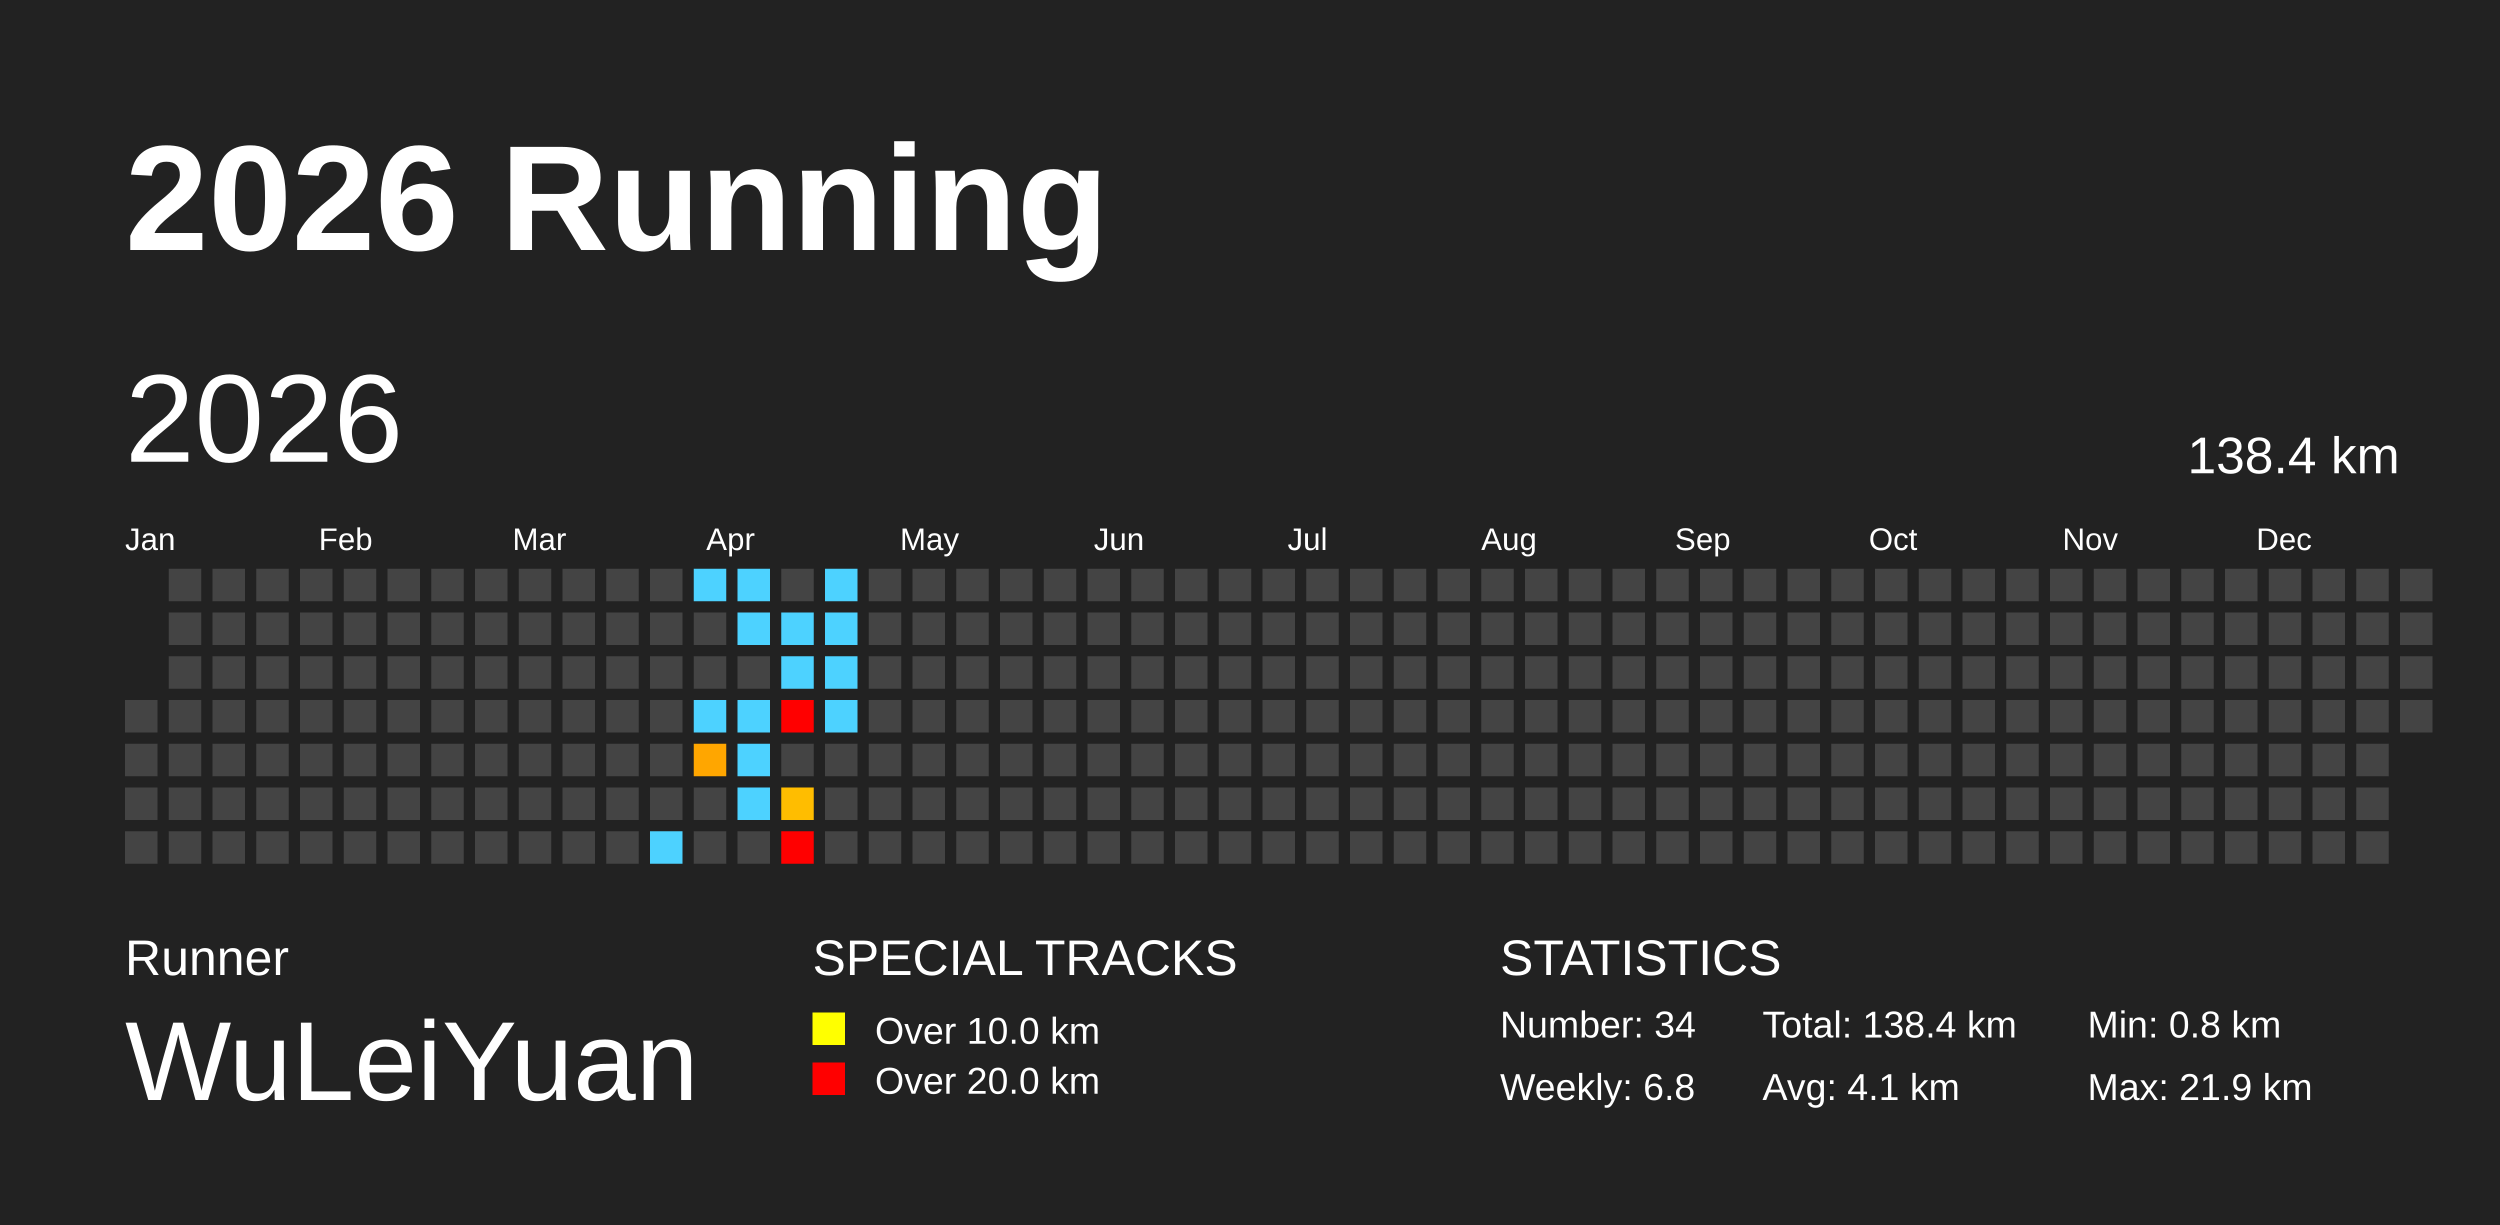
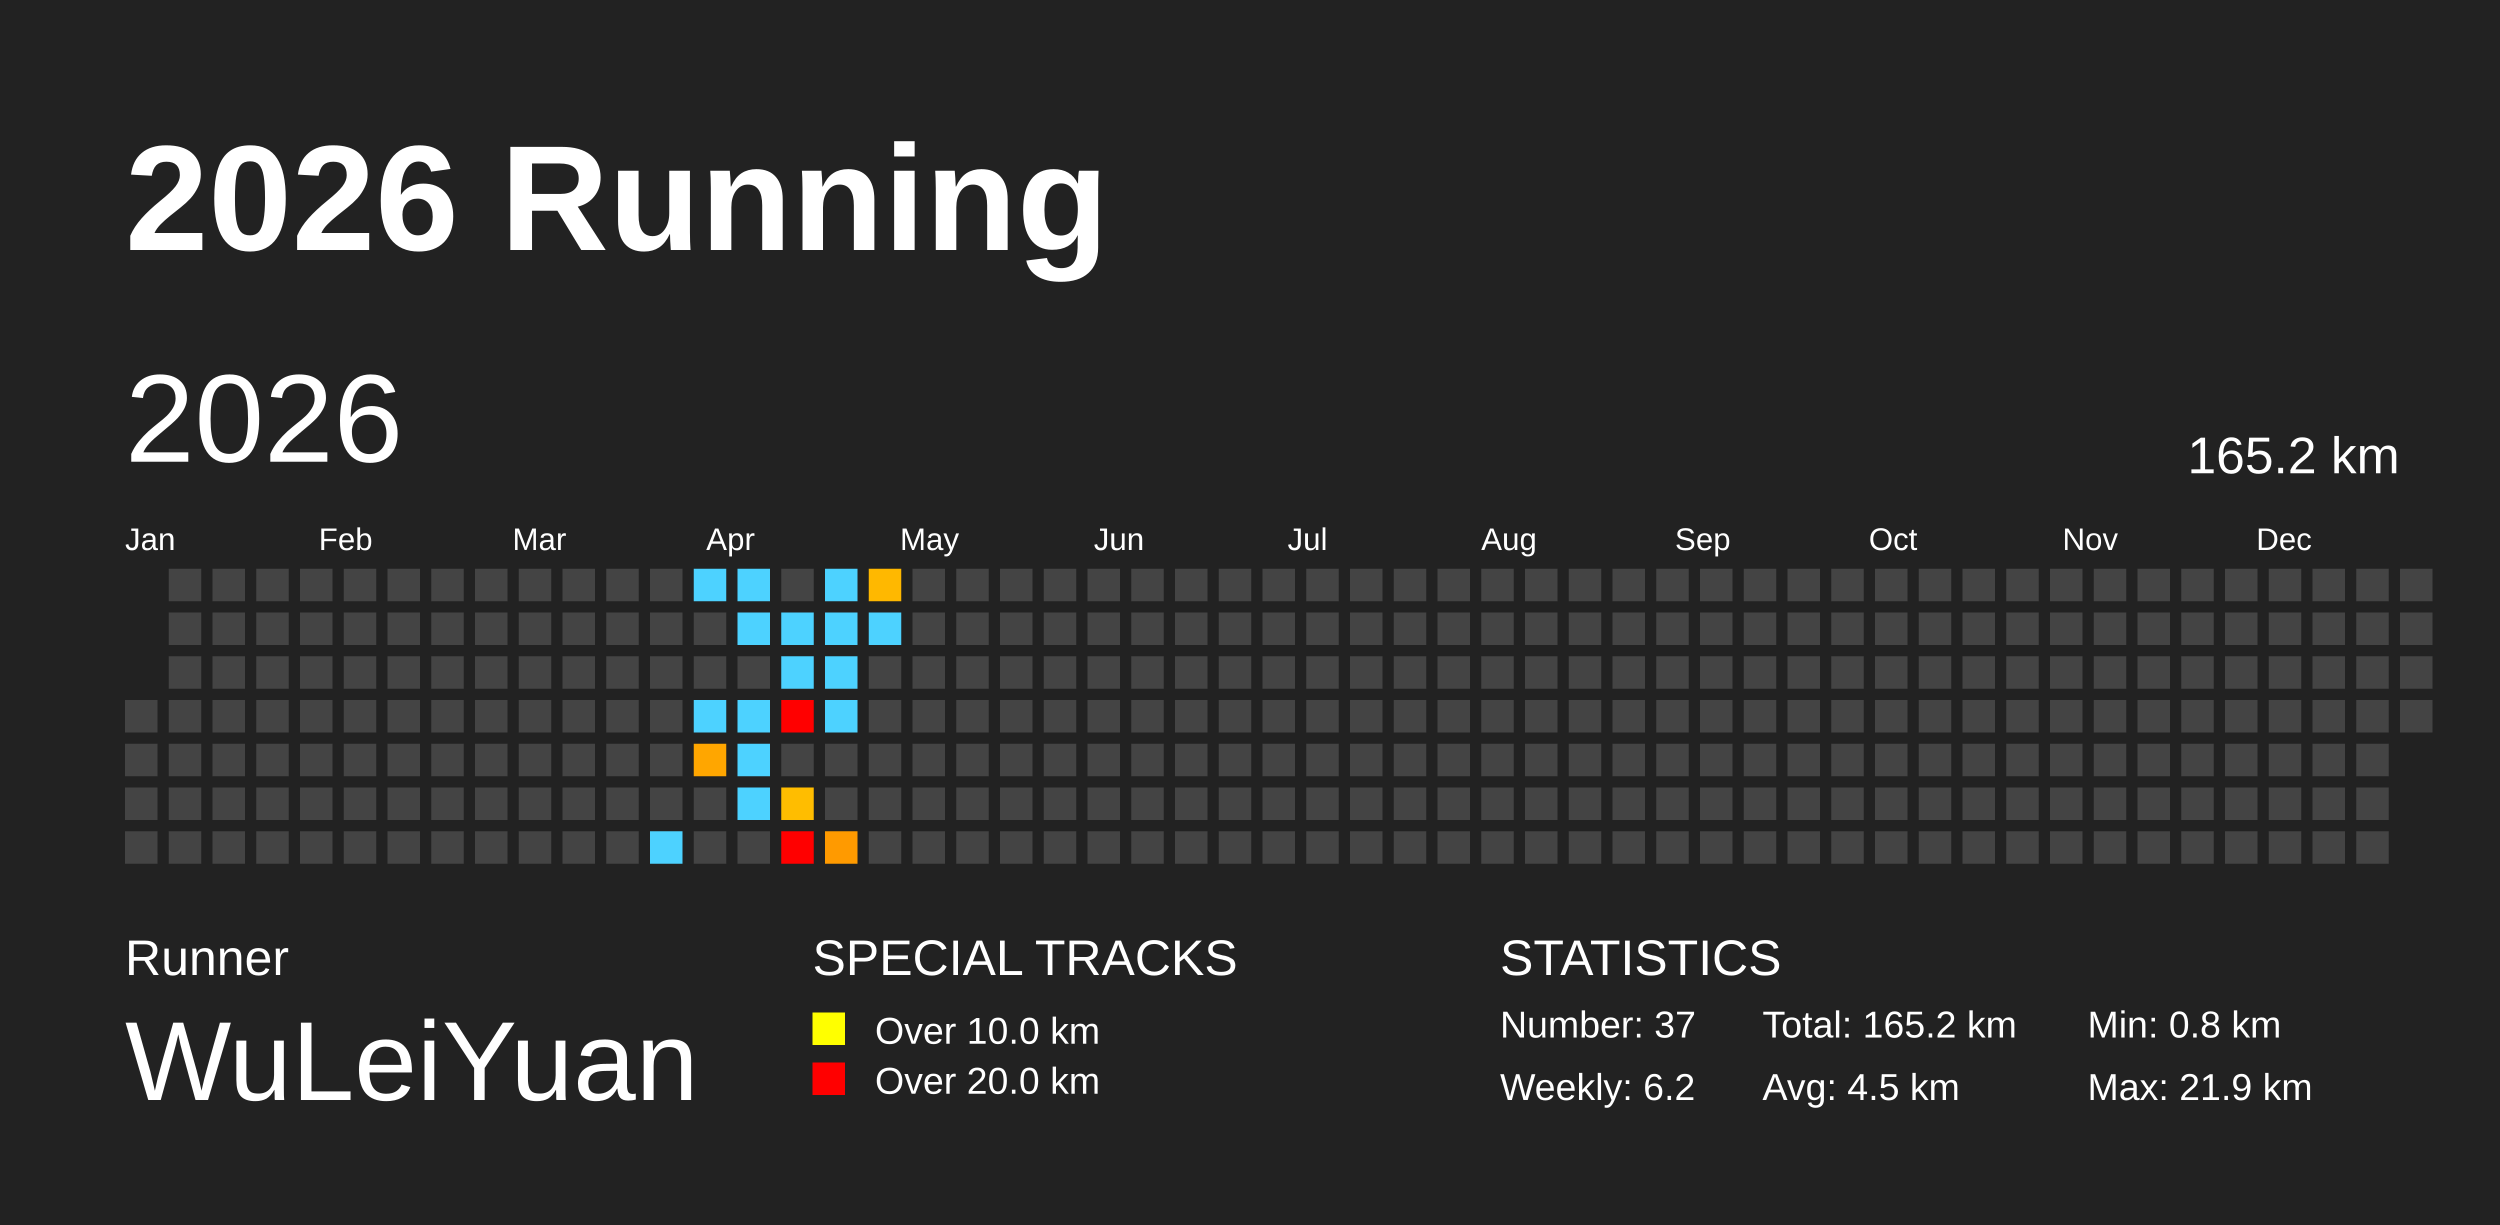
<svg xmlns="http://www.w3.org/2000/svg" baseProfile="full" height="98mm" version="1.1" viewBox="0,0,200,98" width="200mm">
  <defs />
  <rect fill="#222222" height="98" width="200" x="0" y="0" />
  <text fill="#FFFFFF" style="font-size:12px; font-family:Arial; font-weight:bold;" x="10" y="20">2026 Running</text>
  <text fill="#FFFFFF" style="font-size:4px; font-family:Arial" x="10" y="78">Runner</text>
  <text fill="#FFFFFF" style="font-size:9px; font-family:Arial" x="10" y="88">WuLeiYuan</text>
  <text fill="#FFFFFF" style="font-size:4px; font-family:Arial" x="65" y="78">SPECIAL TRACKS</text>
  <rect fill="yellow" height="2.6" width="2.6" x="65" y="81" />
  <text fill="#FFFFFF" style="font-size:3px; font-family:Arial" x="70" y="83.5">Over 10.0 km</text>
  <rect fill="red" height="2.6" width="2.6" x="65" y="85" />
  <text fill="#FFFFFF" style="font-size:3px; font-family:Arial" x="70" y="87.5">Over 20.0 km</text>
  <text fill="#FFFFFF" style="font-size:4px; font-family:Arial" x="120" y="78">STATISTICS</text>
-   <text fill="#FFFFFF" style="font-size:3px; font-family:Arial" x="120" y="83">Number: 34</text>
-   <text fill="#FFFFFF" style="font-size:3px; font-family:Arial" x="120" y="88">Weekly: 6.8</text>
-   <text fill="#FFFFFF" style="font-size:3px; font-family:Arial" x="141" y="83">Total: 138.4 km</text>
-   <text fill="#FFFFFF" style="font-size:3px; font-family:Arial" x="141" y="88">Avg: 4.1 km</text>
+   <text fill="#FFFFFF" style="font-size:3px; font-family:Arial" x="120" y="83">Number: 37</text>
+   <text fill="#FFFFFF" style="font-size:3px; font-family:Arial" x="120" y="88">Weekly: 6.2</text>
+   <text fill="#FFFFFF" style="font-size:3px; font-family:Arial" x="141" y="83">Total: 165.2 km</text>
+   <text fill="#FFFFFF" style="font-size:3px; font-family:Arial" x="141" y="88">Avg: 4.5 km</text>
  <text fill="#FFFFFF" style="font-size:3px; font-family:Arial" x="167" y="83">Min: 0.8 km</text>
  <text fill="#FFFFFF" style="font-size:3px; font-family:Arial" x="167" y="88">Max: 21.9 km</text>
  <text dominant-baseline="hanging" fill="#FFFFFF" style="font-size:10.0px; font-family:Arial;" x="10" y="30">2026</text>
-   <text dominant-baseline="hanging" fill="#FFFFFF" style="font-size:4.125px; font-family:Arial;" x="175" y="35">138.4 km</text>
+   <text dominant-baseline="hanging" fill="#FFFFFF" style="font-size:4.125px; font-family:Arial;" x="175" y="35">165.2 km</text>
  <text fill="#FFFFFF" style="font-size:2.5px; font-family:Arial" x="10.0" y="44">Jan</text>
  <text fill="#FFFFFF" style="font-size:2.5px; font-family:Arial" x="25.5" y="44">Feb</text>
  <text fill="#FFFFFF" style="font-size:2.5px; font-family:Arial" x="41.0" y="44">Mar</text>
  <text fill="#FFFFFF" style="font-size:2.5px; font-family:Arial" x="56.5" y="44">Apr</text>
  <text fill="#FFFFFF" style="font-size:2.5px; font-family:Arial" x="72.0" y="44">May</text>
  <text fill="#FFFFFF" style="font-size:2.5px; font-family:Arial" x="87.5" y="44">Jun</text>
  <text fill="#FFFFFF" style="font-size:2.5px; font-family:Arial" x="103.0" y="44">Jul</text>
  <text fill="#FFFFFF" style="font-size:2.5px; font-family:Arial" x="118.5" y="44">Aug</text>
  <text fill="#FFFFFF" style="font-size:2.5px; font-family:Arial" x="134.0" y="44">Sep</text>
  <text fill="#FFFFFF" style="font-size:2.5px; font-family:Arial" x="149.5" y="44">Oct</text>
  <text fill="#FFFFFF" style="font-size:2.5px; font-family:Arial" x="165.0" y="44">Nov</text>
  <text fill="#FFFFFF" style="font-size:2.5px; font-family:Arial" x="180.5" y="44">Dec</text>
  <rect fill="#444444" height="2.6" width="2.6" x="10.0" y="56.0" />
  <rect fill="#444444" height="2.6" width="2.6" x="10.0" y="59.5" />
  <rect fill="#444444" height="2.6" width="2.6" x="10.0" y="63.0" />
  <rect fill="#444444" height="2.6" width="2.6" x="10.0" y="66.5" />
  <rect fill="#444444" height="2.6" width="2.6" x="13.5" y="45.5" />
  <rect fill="#444444" height="2.6" width="2.6" x="13.5" y="49.0" />
  <rect fill="#444444" height="2.6" width="2.6" x="13.5" y="52.5" />
  <rect fill="#444444" height="2.6" width="2.6" x="13.5" y="56.0" />
  <rect fill="#444444" height="2.6" width="2.6" x="13.5" y="59.5" />
  <rect fill="#444444" height="2.6" width="2.6" x="13.5" y="63.0" />
  <rect fill="#444444" height="2.6" width="2.6" x="13.5" y="66.5" />
  <rect fill="#444444" height="2.6" width="2.6" x="17.0" y="45.5" />
  <rect fill="#444444" height="2.6" width="2.6" x="17.0" y="49.0" />
  <rect fill="#444444" height="2.6" width="2.6" x="17.0" y="52.5" />
  <rect fill="#444444" height="2.6" width="2.6" x="17.0" y="56.0" />
  <rect fill="#444444" height="2.6" width="2.6" x="17.0" y="59.5" />
  <rect fill="#444444" height="2.6" width="2.6" x="17.0" y="63.0" />
  <rect fill="#444444" height="2.6" width="2.6" x="17.0" y="66.5" />
  <rect fill="#444444" height="2.6" width="2.6" x="20.5" y="45.5" />
  <rect fill="#444444" height="2.6" width="2.6" x="20.5" y="49.0" />
  <rect fill="#444444" height="2.6" width="2.6" x="20.5" y="52.5" />
  <rect fill="#444444" height="2.6" width="2.6" x="20.5" y="56.0" />
  <rect fill="#444444" height="2.6" width="2.6" x="20.5" y="59.5" />
  <rect fill="#444444" height="2.6" width="2.6" x="20.5" y="63.0" />
  <rect fill="#444444" height="2.6" width="2.6" x="20.5" y="66.5" />
  <rect fill="#444444" height="2.6" width="2.6" x="24.0" y="45.5" />
  <rect fill="#444444" height="2.6" width="2.6" x="24.0" y="49.0" />
  <rect fill="#444444" height="2.6" width="2.6" x="24.0" y="52.5" />
  <rect fill="#444444" height="2.6" width="2.6" x="24.0" y="56.0" />
  <rect fill="#444444" height="2.6" width="2.6" x="24.0" y="59.5" />
  <rect fill="#444444" height="2.6" width="2.6" x="24.0" y="63.0" />
  <rect fill="#444444" height="2.6" width="2.6" x="24.0" y="66.5" />
  <rect fill="#444444" height="2.6" width="2.6" x="27.5" y="45.5" />
  <rect fill="#444444" height="2.6" width="2.6" x="27.5" y="49.0" />
  <rect fill="#444444" height="2.6" width="2.6" x="27.5" y="52.5" />
  <rect fill="#444444" height="2.6" width="2.6" x="27.5" y="56.0" />
  <rect fill="#444444" height="2.6" width="2.6" x="27.5" y="59.5" />
  <rect fill="#444444" height="2.6" width="2.6" x="27.5" y="63.0" />
  <rect fill="#444444" height="2.6" width="2.6" x="27.5" y="66.5" />
  <rect fill="#444444" height="2.6" width="2.6" x="31.0" y="45.5" />
  <rect fill="#444444" height="2.6" width="2.6" x="31.0" y="49.0" />
  <rect fill="#444444" height="2.6" width="2.6" x="31.0" y="52.5" />
  <rect fill="#444444" height="2.6" width="2.6" x="31.0" y="56.0" />
  <rect fill="#444444" height="2.6" width="2.6" x="31.0" y="59.5" />
  <rect fill="#444444" height="2.6" width="2.6" x="31.0" y="63.0" />
  <rect fill="#444444" height="2.6" width="2.6" x="31.0" y="66.5" />
  <rect fill="#444444" height="2.6" width="2.6" x="34.5" y="45.5" />
  <rect fill="#444444" height="2.6" width="2.6" x="34.5" y="49.0" />
  <rect fill="#444444" height="2.6" width="2.6" x="34.5" y="52.5" />
  <rect fill="#444444" height="2.6" width="2.6" x="34.5" y="56.0" />
  <rect fill="#444444" height="2.6" width="2.6" x="34.5" y="59.5" />
  <rect fill="#444444" height="2.6" width="2.6" x="34.5" y="63.0" />
  <rect fill="#444444" height="2.6" width="2.6" x="34.5" y="66.5" />
  <rect fill="#444444" height="2.6" width="2.6" x="38.0" y="45.5" />
  <rect fill="#444444" height="2.6" width="2.6" x="38.0" y="49.0" />
  <rect fill="#444444" height="2.6" width="2.6" x="38.0" y="52.5" />
  <rect fill="#444444" height="2.6" width="2.6" x="38.0" y="56.0" />
  <rect fill="#444444" height="2.6" width="2.6" x="38.0" y="59.5" />
  <rect fill="#444444" height="2.6" width="2.6" x="38.0" y="63.0" />
  <rect fill="#444444" height="2.6" width="2.6" x="38.0" y="66.5" />
  <rect fill="#444444" height="2.6" width="2.6" x="41.5" y="45.5" />
  <rect fill="#444444" height="2.6" width="2.6" x="41.5" y="49.0" />
  <rect fill="#444444" height="2.6" width="2.6" x="41.5" y="52.5" />
  <rect fill="#444444" height="2.6" width="2.6" x="41.5" y="56.0" />
  <rect fill="#444444" height="2.6" width="2.6" x="41.5" y="59.5" />
  <rect fill="#444444" height="2.6" width="2.6" x="41.5" y="63.0" />
  <rect fill="#444444" height="2.6" width="2.6" x="41.5" y="66.5" />
  <rect fill="#444444" height="2.6" width="2.6" x="45.0" y="45.5" />
  <rect fill="#444444" height="2.6" width="2.6" x="45.0" y="49.0" />
  <rect fill="#444444" height="2.6" width="2.6" x="45.0" y="52.5" />
  <rect fill="#444444" height="2.6" width="2.6" x="45.0" y="56.0" />
  <rect fill="#444444" height="2.6" width="2.6" x="45.0" y="59.5" />
  <rect fill="#444444" height="2.6" width="2.6" x="45.0" y="63.0" />
  <rect fill="#444444" height="2.6" width="2.6" x="45.0" y="66.5" />
  <rect fill="#444444" height="2.6" width="2.6" x="48.5" y="45.5" />
  <rect fill="#444444" height="2.6" width="2.6" x="48.5" y="49.0" />
  <rect fill="#444444" height="2.6" width="2.6" x="48.5" y="52.5" />
  <rect fill="#444444" height="2.6" width="2.6" x="48.5" y="56.0" />
  <rect fill="#444444" height="2.6" width="2.6" x="48.5" y="59.5" />
  <rect fill="#444444" height="2.6" width="2.6" x="48.5" y="63.0" />
  <rect fill="#444444" height="2.6" width="2.6" x="48.5" y="66.5" />
  <rect fill="#444444" height="2.6" width="2.6" x="52.0" y="45.5" />
  <rect fill="#444444" height="2.6" width="2.6" x="52.0" y="49.0" />
  <rect fill="#444444" height="2.6" width="2.6" x="52.0" y="52.5" />
  <rect fill="#444444" height="2.6" width="2.6" x="52.0" y="56.0" />
  <rect fill="#444444" height="2.6" width="2.6" x="52.0" y="59.5" />
  <rect fill="#444444" height="2.6" width="2.6" x="52.0" y="63.0" />
  <rect fill="#4dd2ff" height="2.6" width="2.6" x="52.0" y="66.5" />
  <rect fill="#4dd2ff" height="2.6" width="2.6" x="55.5" y="45.5" />
  <rect fill="#444444" height="2.6" width="2.6" x="55.5" y="49.0" />
  <rect fill="#444444" height="2.6" width="2.6" x="55.5" y="52.5" />
  <rect fill="#4dd2ff" height="2.6" width="2.6" x="55.5" y="56.0" />
  <rect fill="#ffa600" height="2.6" width="2.6" x="55.5" y="59.5" />
  <rect fill="#444444" height="2.6" width="2.6" x="55.5" y="63.0" />
  <rect fill="#444444" height="2.6" width="2.6" x="55.5" y="66.5" />
  <rect fill="#4dd2ff" height="2.6" width="2.6" x="59.0" y="45.5" />
  <rect fill="#4dd2ff" height="2.6" width="2.6" x="59.0" y="49.0" />
  <rect fill="#444444" height="2.6" width="2.6" x="59.0" y="52.5" />
  <rect fill="#4dd2ff" height="2.6" width="2.6" x="59.0" y="56.0" />
  <rect fill="#4dd2ff" height="2.6" width="2.6" x="59.0" y="59.5" />
  <rect fill="#4dd2ff" height="2.6" width="2.6" x="59.0" y="63.0" />
  <rect fill="#444444" height="2.6" width="2.6" x="59.0" y="66.5" />
  <rect fill="#444444" height="2.6" width="2.6" x="62.5" y="45.5" />
  <rect fill="#4dd2ff" height="2.6" width="2.6" x="62.5" y="49.0" />
  <rect fill="#4dd2ff" height="2.6" width="2.6" x="62.5" y="52.5" />
  <rect fill="red" height="2.6" width="2.6" x="62.5" y="56.0" />
  <rect fill="#444444" height="2.6" width="2.6" x="62.5" y="59.5" />
  <rect fill="#ffbd00" height="2.6" width="2.6" x="62.5" y="63.0" />
  <rect fill="red" height="2.6" width="2.6" x="62.5" y="66.5" />
  <rect fill="#4dd2ff" height="2.6" width="2.6" x="66.0" y="45.5" />
  <rect fill="#4dd2ff" height="2.6" width="2.6" x="66.0" y="49.0" />
  <rect fill="#4dd2ff" height="2.6" width="2.6" x="66.0" y="52.5" />
  <rect fill="#4dd2ff" height="2.6" width="2.6" x="66.0" y="56.0" />
  <rect fill="#444444" height="2.6" width="2.6" x="66.0" y="59.5" />
  <rect fill="#444444" height="2.6" width="2.6" x="66.0" y="63.0" />
-   <rect fill="#444444" height="2.6" width="2.6" x="66.0" y="66.5" />
-   <rect fill="#444444" height="2.6" width="2.6" x="69.5" y="45.5" />
-   <rect fill="#444444" height="2.6" width="2.6" x="69.5" y="49.0" />
+   <rect fill="#ff9a00" height="2.6" width="2.6" x="66.0" y="66.5" />
+   <rect fill="#ffb800" height="2.6" width="2.6" x="69.5" y="45.5" />
+   <rect fill="#4dd2ff" height="2.6" width="2.6" x="69.5" y="49.0" />
  <rect fill="#444444" height="2.6" width="2.6" x="69.5" y="52.5" />
  <rect fill="#444444" height="2.6" width="2.6" x="69.5" y="56.0" />
  <rect fill="#444444" height="2.6" width="2.6" x="69.5" y="59.5" />
  <rect fill="#444444" height="2.6" width="2.6" x="69.5" y="63.0" />
  <rect fill="#444444" height="2.6" width="2.6" x="69.5" y="66.5" />
  <rect fill="#444444" height="2.6" width="2.6" x="73.0" y="45.5" />
  <rect fill="#444444" height="2.6" width="2.6" x="73.0" y="49.0" />
  <rect fill="#444444" height="2.6" width="2.6" x="73.0" y="52.5" />
  <rect fill="#444444" height="2.6" width="2.6" x="73.0" y="56.0" />
  <rect fill="#444444" height="2.6" width="2.6" x="73.0" y="59.5" />
  <rect fill="#444444" height="2.6" width="2.6" x="73.0" y="63.0" />
  <rect fill="#444444" height="2.6" width="2.6" x="73.0" y="66.5" />
  <rect fill="#444444" height="2.6" width="2.6" x="76.5" y="45.5" />
  <rect fill="#444444" height="2.6" width="2.6" x="76.5" y="49.0" />
  <rect fill="#444444" height="2.6" width="2.6" x="76.5" y="52.5" />
  <rect fill="#444444" height="2.6" width="2.6" x="76.5" y="56.0" />
  <rect fill="#444444" height="2.6" width="2.6" x="76.5" y="59.5" />
  <rect fill="#444444" height="2.6" width="2.6" x="76.5" y="63.0" />
  <rect fill="#444444" height="2.6" width="2.6" x="76.5" y="66.5" />
  <rect fill="#444444" height="2.6" width="2.6" x="80.0" y="45.5" />
  <rect fill="#444444" height="2.6" width="2.6" x="80.0" y="49.0" />
  <rect fill="#444444" height="2.6" width="2.6" x="80.0" y="52.5" />
  <rect fill="#444444" height="2.6" width="2.6" x="80.0" y="56.0" />
  <rect fill="#444444" height="2.6" width="2.6" x="80.0" y="59.5" />
  <rect fill="#444444" height="2.6" width="2.6" x="80.0" y="63.0" />
  <rect fill="#444444" height="2.6" width="2.6" x="80.0" y="66.5" />
  <rect fill="#444444" height="2.6" width="2.6" x="83.5" y="45.5" />
  <rect fill="#444444" height="2.6" width="2.6" x="83.5" y="49.0" />
  <rect fill="#444444" height="2.6" width="2.6" x="83.5" y="52.5" />
  <rect fill="#444444" height="2.6" width="2.6" x="83.5" y="56.0" />
  <rect fill="#444444" height="2.6" width="2.6" x="83.5" y="59.5" />
  <rect fill="#444444" height="2.6" width="2.6" x="83.5" y="63.0" />
  <rect fill="#444444" height="2.6" width="2.6" x="83.5" y="66.5" />
  <rect fill="#444444" height="2.6" width="2.6" x="87.0" y="45.5" />
  <rect fill="#444444" height="2.6" width="2.6" x="87.0" y="49.0" />
  <rect fill="#444444" height="2.6" width="2.6" x="87.0" y="52.5" />
  <rect fill="#444444" height="2.6" width="2.6" x="87.0" y="56.0" />
  <rect fill="#444444" height="2.6" width="2.6" x="87.0" y="59.5" />
  <rect fill="#444444" height="2.6" width="2.6" x="87.0" y="63.0" />
  <rect fill="#444444" height="2.6" width="2.6" x="87.0" y="66.5" />
  <rect fill="#444444" height="2.6" width="2.6" x="90.5" y="45.5" />
  <rect fill="#444444" height="2.6" width="2.6" x="90.5" y="49.0" />
  <rect fill="#444444" height="2.6" width="2.6" x="90.5" y="52.5" />
  <rect fill="#444444" height="2.6" width="2.6" x="90.5" y="56.0" />
  <rect fill="#444444" height="2.6" width="2.6" x="90.5" y="59.5" />
  <rect fill="#444444" height="2.6" width="2.6" x="90.5" y="63.0" />
  <rect fill="#444444" height="2.6" width="2.6" x="90.5" y="66.5" />
  <rect fill="#444444" height="2.6" width="2.6" x="94.0" y="45.5" />
  <rect fill="#444444" height="2.6" width="2.6" x="94.0" y="49.0" />
  <rect fill="#444444" height="2.6" width="2.6" x="94.0" y="52.5" />
  <rect fill="#444444" height="2.6" width="2.6" x="94.0" y="56.0" />
  <rect fill="#444444" height="2.6" width="2.6" x="94.0" y="59.5" />
  <rect fill="#444444" height="2.6" width="2.6" x="94.0" y="63.0" />
  <rect fill="#444444" height="2.6" width="2.6" x="94.0" y="66.5" />
  <rect fill="#444444" height="2.6" width="2.6" x="97.5" y="45.5" />
  <rect fill="#444444" height="2.6" width="2.6" x="97.5" y="49.0" />
  <rect fill="#444444" height="2.6" width="2.6" x="97.5" y="52.5" />
  <rect fill="#444444" height="2.6" width="2.6" x="97.5" y="56.0" />
  <rect fill="#444444" height="2.6" width="2.6" x="97.5" y="59.5" />
  <rect fill="#444444" height="2.6" width="2.6" x="97.5" y="63.0" />
  <rect fill="#444444" height="2.6" width="2.6" x="97.5" y="66.5" />
  <rect fill="#444444" height="2.6" width="2.6" x="101.0" y="45.5" />
  <rect fill="#444444" height="2.6" width="2.6" x="101.0" y="49.0" />
  <rect fill="#444444" height="2.6" width="2.6" x="101.0" y="52.5" />
  <rect fill="#444444" height="2.6" width="2.6" x="101.0" y="56.0" />
  <rect fill="#444444" height="2.6" width="2.6" x="101.0" y="59.5" />
  <rect fill="#444444" height="2.6" width="2.6" x="101.0" y="63.0" />
  <rect fill="#444444" height="2.6" width="2.6" x="101.0" y="66.5" />
  <rect fill="#444444" height="2.6" width="2.6" x="104.5" y="45.5" />
  <rect fill="#444444" height="2.6" width="2.6" x="104.5" y="49.0" />
  <rect fill="#444444" height="2.6" width="2.6" x="104.5" y="52.5" />
  <rect fill="#444444" height="2.6" width="2.6" x="104.5" y="56.0" />
  <rect fill="#444444" height="2.6" width="2.6" x="104.5" y="59.5" />
  <rect fill="#444444" height="2.6" width="2.6" x="104.5" y="63.0" />
  <rect fill="#444444" height="2.6" width="2.6" x="104.5" y="66.5" />
  <rect fill="#444444" height="2.6" width="2.6" x="108.0" y="45.5" />
  <rect fill="#444444" height="2.6" width="2.6" x="108.0" y="49.0" />
  <rect fill="#444444" height="2.6" width="2.6" x="108.0" y="52.5" />
  <rect fill="#444444" height="2.6" width="2.6" x="108.0" y="56.0" />
  <rect fill="#444444" height="2.6" width="2.6" x="108.0" y="59.5" />
  <rect fill="#444444" height="2.6" width="2.6" x="108.0" y="63.0" />
  <rect fill="#444444" height="2.6" width="2.6" x="108.0" y="66.5" />
  <rect fill="#444444" height="2.6" width="2.6" x="111.5" y="45.5" />
  <rect fill="#444444" height="2.6" width="2.6" x="111.5" y="49.0" />
  <rect fill="#444444" height="2.6" width="2.6" x="111.5" y="52.5" />
  <rect fill="#444444" height="2.6" width="2.6" x="111.5" y="56.0" />
  <rect fill="#444444" height="2.6" width="2.6" x="111.5" y="59.5" />
  <rect fill="#444444" height="2.6" width="2.6" x="111.5" y="63.0" />
  <rect fill="#444444" height="2.6" width="2.6" x="111.5" y="66.5" />
  <rect fill="#444444" height="2.6" width="2.6" x="115.0" y="45.5" />
  <rect fill="#444444" height="2.6" width="2.6" x="115.0" y="49.0" />
  <rect fill="#444444" height="2.6" width="2.6" x="115.0" y="52.5" />
  <rect fill="#444444" height="2.6" width="2.6" x="115.0" y="56.0" />
  <rect fill="#444444" height="2.6" width="2.6" x="115.0" y="59.5" />
  <rect fill="#444444" height="2.6" width="2.6" x="115.0" y="63.0" />
  <rect fill="#444444" height="2.6" width="2.6" x="115.0" y="66.5" />
  <rect fill="#444444" height="2.6" width="2.6" x="118.5" y="45.5" />
  <rect fill="#444444" height="2.6" width="2.6" x="118.5" y="49.0" />
  <rect fill="#444444" height="2.6" width="2.6" x="118.5" y="52.5" />
  <rect fill="#444444" height="2.6" width="2.6" x="118.5" y="56.0" />
  <rect fill="#444444" height="2.6" width="2.6" x="118.5" y="59.5" />
  <rect fill="#444444" height="2.6" width="2.6" x="118.5" y="63.0" />
  <rect fill="#444444" height="2.6" width="2.6" x="118.5" y="66.5" />
  <rect fill="#444444" height="2.6" width="2.6" x="122.0" y="45.5" />
  <rect fill="#444444" height="2.6" width="2.6" x="122.0" y="49.0" />
  <rect fill="#444444" height="2.6" width="2.6" x="122.0" y="52.5" />
  <rect fill="#444444" height="2.6" width="2.6" x="122.0" y="56.0" />
  <rect fill="#444444" height="2.6" width="2.6" x="122.0" y="59.5" />
  <rect fill="#444444" height="2.6" width="2.6" x="122.0" y="63.0" />
  <rect fill="#444444" height="2.6" width="2.6" x="122.0" y="66.5" />
  <rect fill="#444444" height="2.6" width="2.6" x="125.5" y="45.5" />
  <rect fill="#444444" height="2.6" width="2.6" x="125.5" y="49.0" />
  <rect fill="#444444" height="2.6" width="2.6" x="125.5" y="52.5" />
  <rect fill="#444444" height="2.6" width="2.6" x="125.5" y="56.0" />
  <rect fill="#444444" height="2.6" width="2.6" x="125.5" y="59.5" />
  <rect fill="#444444" height="2.6" width="2.6" x="125.5" y="63.0" />
  <rect fill="#444444" height="2.6" width="2.6" x="125.5" y="66.5" />
  <rect fill="#444444" height="2.6" width="2.6" x="129.0" y="45.5" />
  <rect fill="#444444" height="2.6" width="2.6" x="129.0" y="49.0" />
  <rect fill="#444444" height="2.6" width="2.6" x="129.0" y="52.5" />
  <rect fill="#444444" height="2.6" width="2.6" x="129.0" y="56.0" />
  <rect fill="#444444" height="2.6" width="2.6" x="129.0" y="59.5" />
  <rect fill="#444444" height="2.6" width="2.6" x="129.0" y="63.0" />
  <rect fill="#444444" height="2.6" width="2.6" x="129.0" y="66.5" />
  <rect fill="#444444" height="2.6" width="2.6" x="132.5" y="45.5" />
  <rect fill="#444444" height="2.6" width="2.6" x="132.5" y="49.0" />
  <rect fill="#444444" height="2.6" width="2.6" x="132.5" y="52.5" />
  <rect fill="#444444" height="2.6" width="2.6" x="132.5" y="56.0" />
  <rect fill="#444444" height="2.6" width="2.6" x="132.5" y="59.5" />
  <rect fill="#444444" height="2.6" width="2.6" x="132.5" y="63.0" />
  <rect fill="#444444" height="2.6" width="2.6" x="132.5" y="66.5" />
  <rect fill="#444444" height="2.6" width="2.6" x="136.0" y="45.5" />
  <rect fill="#444444" height="2.6" width="2.6" x="136.0" y="49.0" />
  <rect fill="#444444" height="2.6" width="2.6" x="136.0" y="52.5" />
  <rect fill="#444444" height="2.6" width="2.6" x="136.0" y="56.0" />
  <rect fill="#444444" height="2.6" width="2.6" x="136.0" y="59.5" />
  <rect fill="#444444" height="2.6" width="2.6" x="136.0" y="63.0" />
  <rect fill="#444444" height="2.6" width="2.6" x="136.0" y="66.5" />
  <rect fill="#444444" height="2.6" width="2.6" x="139.5" y="45.5" />
  <rect fill="#444444" height="2.6" width="2.6" x="139.5" y="49.0" />
  <rect fill="#444444" height="2.6" width="2.6" x="139.5" y="52.5" />
  <rect fill="#444444" height="2.6" width="2.6" x="139.5" y="56.0" />
  <rect fill="#444444" height="2.6" width="2.6" x="139.5" y="59.5" />
  <rect fill="#444444" height="2.6" width="2.6" x="139.5" y="63.0" />
  <rect fill="#444444" height="2.6" width="2.6" x="139.5" y="66.5" />
  <rect fill="#444444" height="2.6" width="2.6" x="143.0" y="45.5" />
  <rect fill="#444444" height="2.6" width="2.6" x="143.0" y="49.0" />
  <rect fill="#444444" height="2.6" width="2.6" x="143.0" y="52.5" />
  <rect fill="#444444" height="2.6" width="2.6" x="143.0" y="56.0" />
  <rect fill="#444444" height="2.6" width="2.6" x="143.0" y="59.5" />
  <rect fill="#444444" height="2.6" width="2.6" x="143.0" y="63.0" />
  <rect fill="#444444" height="2.6" width="2.6" x="143.0" y="66.5" />
  <rect fill="#444444" height="2.6" width="2.6" x="146.5" y="45.5" />
  <rect fill="#444444" height="2.6" width="2.6" x="146.5" y="49.0" />
  <rect fill="#444444" height="2.6" width="2.6" x="146.5" y="52.5" />
  <rect fill="#444444" height="2.6" width="2.6" x="146.5" y="56.0" />
  <rect fill="#444444" height="2.6" width="2.6" x="146.5" y="59.5" />
  <rect fill="#444444" height="2.6" width="2.6" x="146.5" y="63.0" />
  <rect fill="#444444" height="2.6" width="2.6" x="146.5" y="66.5" />
  <rect fill="#444444" height="2.6" width="2.6" x="150.0" y="45.5" />
  <rect fill="#444444" height="2.6" width="2.6" x="150.0" y="49.0" />
  <rect fill="#444444" height="2.6" width="2.6" x="150.0" y="52.5" />
  <rect fill="#444444" height="2.6" width="2.6" x="150.0" y="56.0" />
  <rect fill="#444444" height="2.6" width="2.6" x="150.0" y="59.5" />
  <rect fill="#444444" height="2.6" width="2.6" x="150.0" y="63.0" />
  <rect fill="#444444" height="2.6" width="2.6" x="150.0" y="66.5" />
  <rect fill="#444444" height="2.6" width="2.6" x="153.5" y="45.5" />
  <rect fill="#444444" height="2.6" width="2.6" x="153.5" y="49.0" />
  <rect fill="#444444" height="2.6" width="2.6" x="153.5" y="52.5" />
  <rect fill="#444444" height="2.6" width="2.6" x="153.5" y="56.0" />
  <rect fill="#444444" height="2.6" width="2.6" x="153.5" y="59.5" />
  <rect fill="#444444" height="2.6" width="2.6" x="153.5" y="63.0" />
  <rect fill="#444444" height="2.6" width="2.6" x="153.5" y="66.5" />
  <rect fill="#444444" height="2.6" width="2.6" x="157.0" y="45.5" />
  <rect fill="#444444" height="2.6" width="2.6" x="157.0" y="49.0" />
  <rect fill="#444444" height="2.6" width="2.6" x="157.0" y="52.5" />
  <rect fill="#444444" height="2.6" width="2.6" x="157.0" y="56.0" />
  <rect fill="#444444" height="2.6" width="2.6" x="157.0" y="59.5" />
  <rect fill="#444444" height="2.6" width="2.6" x="157.0" y="63.0" />
  <rect fill="#444444" height="2.6" width="2.6" x="157.0" y="66.5" />
  <rect fill="#444444" height="2.6" width="2.6" x="160.5" y="45.5" />
  <rect fill="#444444" height="2.6" width="2.6" x="160.5" y="49.0" />
  <rect fill="#444444" height="2.6" width="2.6" x="160.5" y="52.5" />
  <rect fill="#444444" height="2.6" width="2.6" x="160.5" y="56.0" />
  <rect fill="#444444" height="2.6" width="2.6" x="160.5" y="59.5" />
  <rect fill="#444444" height="2.6" width="2.6" x="160.5" y="63.0" />
  <rect fill="#444444" height="2.6" width="2.6" x="160.5" y="66.5" />
  <rect fill="#444444" height="2.6" width="2.6" x="164.0" y="45.5" />
  <rect fill="#444444" height="2.6" width="2.6" x="164.0" y="49.0" />
  <rect fill="#444444" height="2.6" width="2.6" x="164.0" y="52.5" />
  <rect fill="#444444" height="2.6" width="2.6" x="164.0" y="56.0" />
  <rect fill="#444444" height="2.6" width="2.6" x="164.0" y="59.5" />
  <rect fill="#444444" height="2.6" width="2.6" x="164.0" y="63.0" />
  <rect fill="#444444" height="2.6" width="2.6" x="164.0" y="66.5" />
  <rect fill="#444444" height="2.6" width="2.6" x="167.5" y="45.5" />
  <rect fill="#444444" height="2.6" width="2.6" x="167.5" y="49.0" />
  <rect fill="#444444" height="2.6" width="2.6" x="167.5" y="52.5" />
  <rect fill="#444444" height="2.6" width="2.6" x="167.5" y="56.0" />
  <rect fill="#444444" height="2.6" width="2.6" x="167.5" y="59.5" />
  <rect fill="#444444" height="2.6" width="2.6" x="167.5" y="63.0" />
  <rect fill="#444444" height="2.6" width="2.6" x="167.5" y="66.5" />
  <rect fill="#444444" height="2.6" width="2.6" x="171.0" y="45.5" />
  <rect fill="#444444" height="2.6" width="2.6" x="171.0" y="49.0" />
  <rect fill="#444444" height="2.6" width="2.6" x="171.0" y="52.5" />
  <rect fill="#444444" height="2.6" width="2.6" x="171.0" y="56.0" />
  <rect fill="#444444" height="2.6" width="2.6" x="171.0" y="59.5" />
  <rect fill="#444444" height="2.6" width="2.6" x="171.0" y="63.0" />
  <rect fill="#444444" height="2.6" width="2.6" x="171.0" y="66.5" />
  <rect fill="#444444" height="2.6" width="2.6" x="174.5" y="45.5" />
  <rect fill="#444444" height="2.6" width="2.6" x="174.5" y="49.0" />
  <rect fill="#444444" height="2.6" width="2.6" x="174.5" y="52.5" />
  <rect fill="#444444" height="2.6" width="2.6" x="174.5" y="56.0" />
  <rect fill="#444444" height="2.6" width="2.6" x="174.5" y="59.5" />
  <rect fill="#444444" height="2.6" width="2.6" x="174.5" y="63.0" />
  <rect fill="#444444" height="2.6" width="2.6" x="174.5" y="66.5" />
  <rect fill="#444444" height="2.6" width="2.6" x="178.0" y="45.5" />
  <rect fill="#444444" height="2.6" width="2.6" x="178.0" y="49.0" />
  <rect fill="#444444" height="2.6" width="2.6" x="178.0" y="52.5" />
  <rect fill="#444444" height="2.6" width="2.6" x="178.0" y="56.0" />
  <rect fill="#444444" height="2.6" width="2.6" x="178.0" y="59.5" />
  <rect fill="#444444" height="2.6" width="2.6" x="178.0" y="63.0" />
  <rect fill="#444444" height="2.6" width="2.6" x="178.0" y="66.5" />
  <rect fill="#444444" height="2.6" width="2.6" x="181.5" y="45.5" />
  <rect fill="#444444" height="2.6" width="2.6" x="181.5" y="49.0" />
  <rect fill="#444444" height="2.6" width="2.6" x="181.5" y="52.5" />
  <rect fill="#444444" height="2.6" width="2.6" x="181.5" y="56.0" />
  <rect fill="#444444" height="2.6" width="2.6" x="181.5" y="59.5" />
  <rect fill="#444444" height="2.6" width="2.6" x="181.5" y="63.0" />
  <rect fill="#444444" height="2.6" width="2.6" x="181.5" y="66.5" />
  <rect fill="#444444" height="2.6" width="2.6" x="185.0" y="45.5" />
  <rect fill="#444444" height="2.6" width="2.6" x="185.0" y="49.0" />
  <rect fill="#444444" height="2.6" width="2.6" x="185.0" y="52.5" />
  <rect fill="#444444" height="2.6" width="2.6" x="185.0" y="56.0" />
  <rect fill="#444444" height="2.6" width="2.6" x="185.0" y="59.5" />
  <rect fill="#444444" height="2.6" width="2.6" x="185.0" y="63.0" />
  <rect fill="#444444" height="2.6" width="2.6" x="185.0" y="66.5" />
  <rect fill="#444444" height="2.6" width="2.6" x="188.5" y="45.5" />
  <rect fill="#444444" height="2.6" width="2.6" x="188.5" y="49.0" />
  <rect fill="#444444" height="2.6" width="2.6" x="188.5" y="52.5" />
  <rect fill="#444444" height="2.6" width="2.6" x="188.5" y="56.0" />
  <rect fill="#444444" height="2.6" width="2.6" x="188.5" y="59.5" />
  <rect fill="#444444" height="2.6" width="2.6" x="188.5" y="63.0" />
  <rect fill="#444444" height="2.6" width="2.6" x="188.5" y="66.5" />
  <rect fill="#444444" height="2.6" width="2.6" x="192.0" y="45.5" />
  <rect fill="#444444" height="2.6" width="2.6" x="192.0" y="49.0" />
  <rect fill="#444444" height="2.6" width="2.6" x="192.0" y="52.5" />
  <rect fill="#444444" height="2.6" width="2.6" x="192.0" y="56.0" />
</svg>
